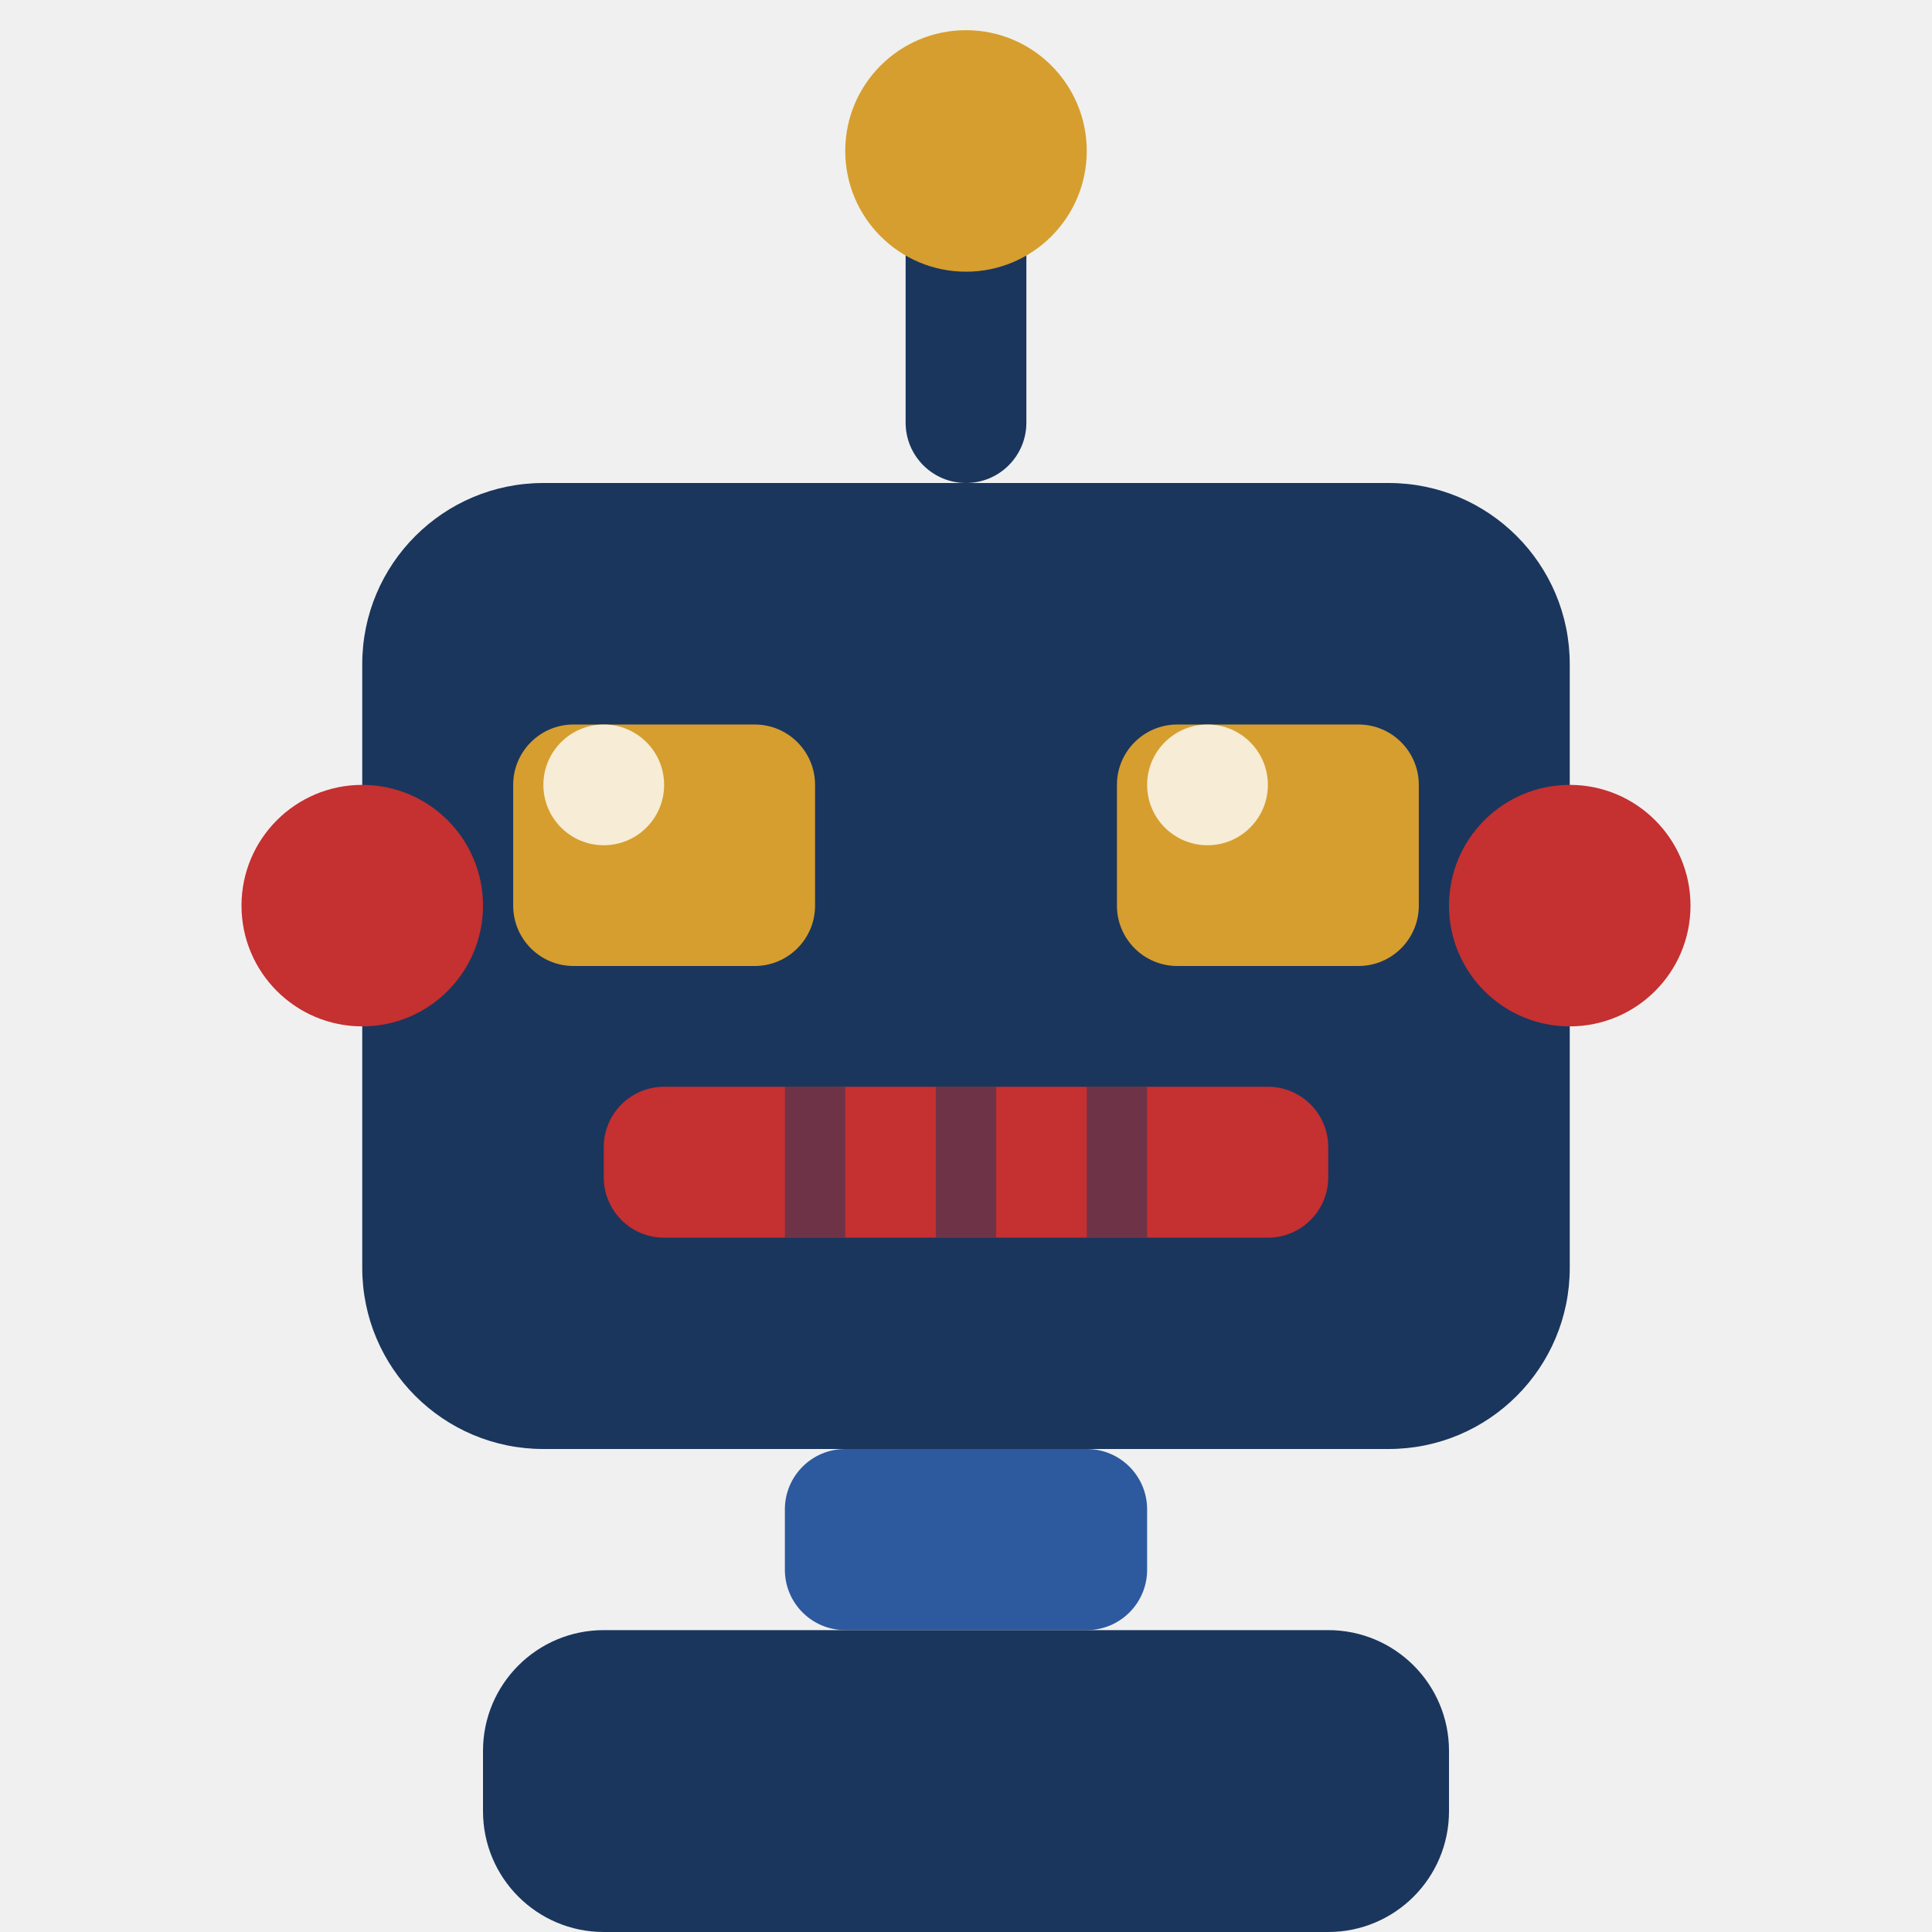
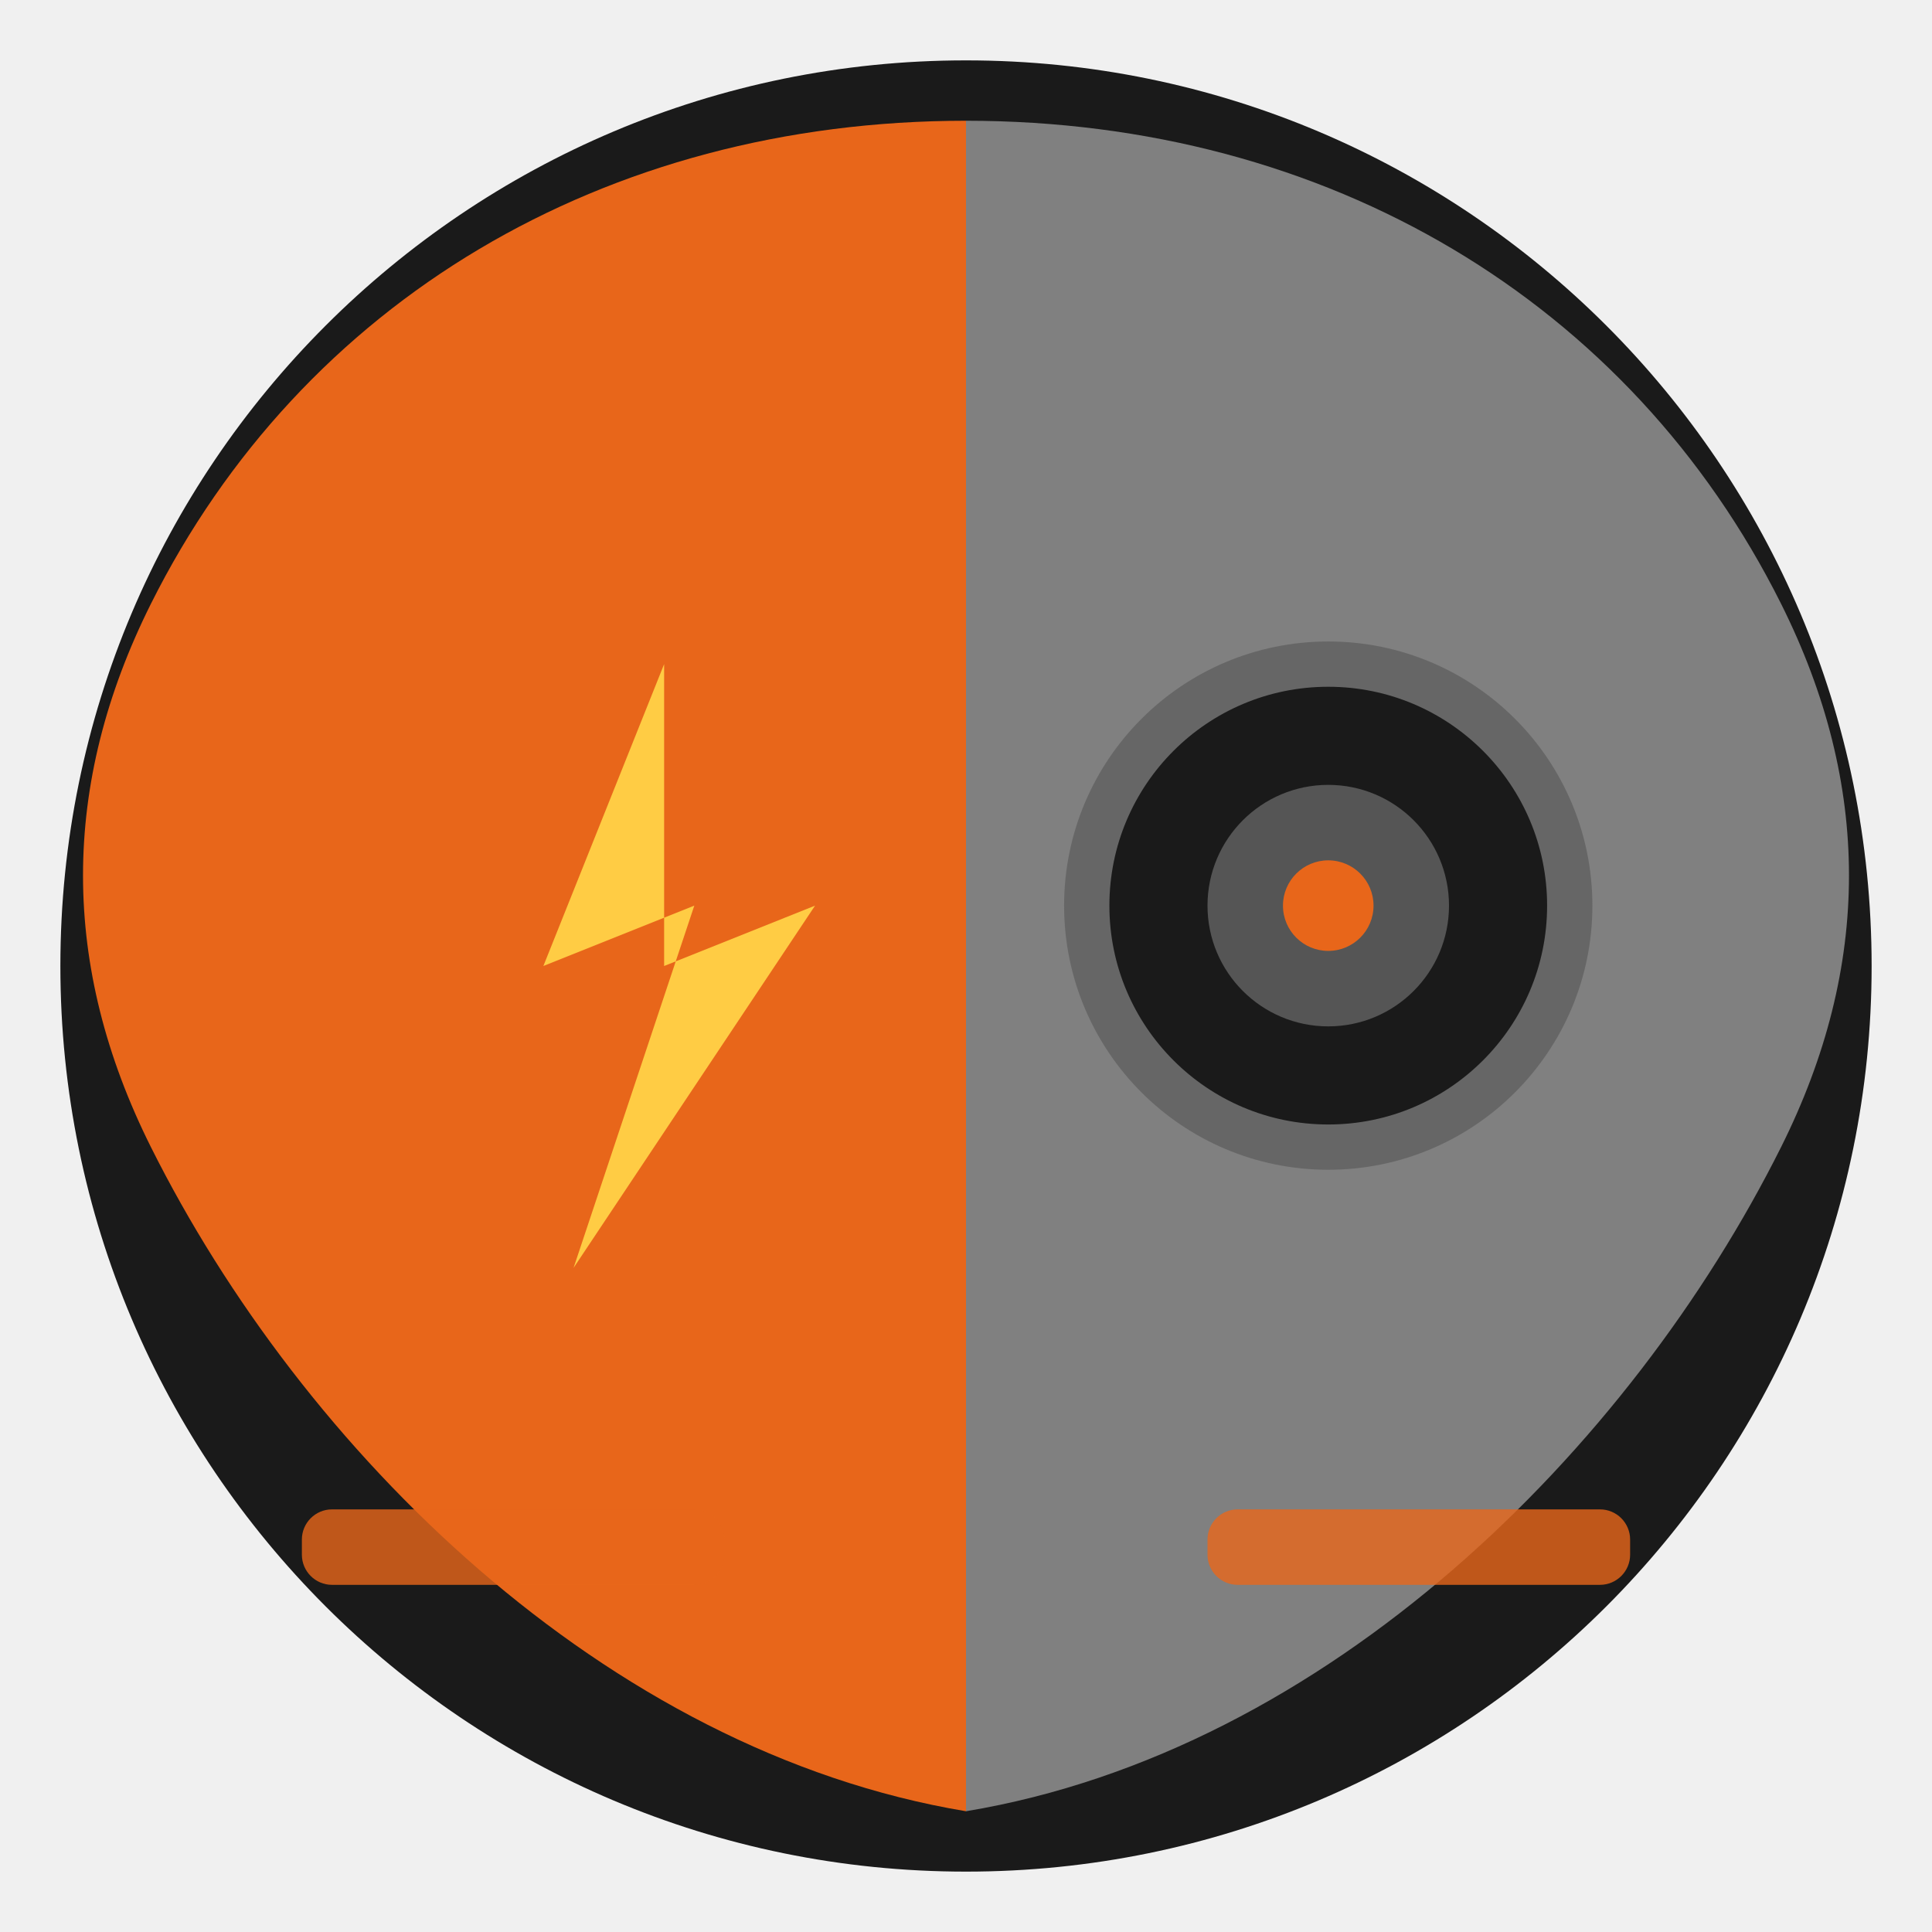
<svg xmlns="http://www.w3.org/2000/svg" viewBox="0 0 64 64" width="64" height="64">
-   <rect x="12" y="16" width="40" height="32" rx="6" fill="#1a365d" />
-   <rect x="30" y="6" width="4" height="10" rx="2" fill="#1a365d" />
-   <circle cx="32" cy="5" r="4" fill="#d69e2e" />
-   <rect x="17" y="24" width="10" height="8" rx="2" fill="#d69e2e" />
-   <rect x="37" y="24" width="10" height="8" rx="2" fill="#d69e2e" />
-   <circle cx="20" cy="26" r="2" fill="#ffffff" opacity="0.8" />
-   <circle cx="40" cy="26" r="2" fill="#ffffff" opacity="0.8" />
-   <rect x="20" y="36" width="24" height="5" rx="2" fill="#c53030" />
-   <rect x="26" y="36" width="2" height="5" fill="#1a365d" opacity="0.5" />
-   <rect x="31" y="36" width="2" height="5" fill="#1a365d" opacity="0.5" />
-   <rect x="36" y="36" width="2" height="5" fill="#1a365d" opacity="0.5" />
-   <circle cx="12" cy="30" r="4" fill="#c53030" />
-   <circle cx="52" cy="30" r="4" fill="#c53030" />
-   <rect x="26" y="48" width="12" height="6" rx="2" fill="#2d5a9e" />
-   <rect x="16" y="54" width="32" height="10" rx="4" fill="#1a365d" />
+   <circle cx="32" cy="32" r="30" fill="#1a1a1a" />
+   <path d="M32,4 C20,4 10,10 5,20 C2,26 2,32 5,38 C10,48 20,58 32,60 Z" fill="#e8661a" />
+   <path d="M32,4 C44,4 54,10 59,20 C62,26 62,32 59,38 C54,48 44,58 32,60 Z" fill="#808080" />
+   <circle cx="44" cy="30" r="8" fill="#1a1a1a" stroke="#666" stroke-width="1.5" />
+   <circle cx="44" cy="30" r="4" fill="#555" />
+   <circle cx="44" cy="30" r="1.5" fill="#e8661a" />
+   <path d="M22,22 L18,32 L23,30 L19,42 L27,30 L22,32 Z" fill="#ffcc44" />
+   <rect x="10" y="50" width="14" height="2.5" rx="1" fill="#e8661a" opacity="0.8" />
+   <rect x="40" y="50" width="14" height="2.5" rx="1" fill="#e8661a" opacity="0.8" />
</svg>
